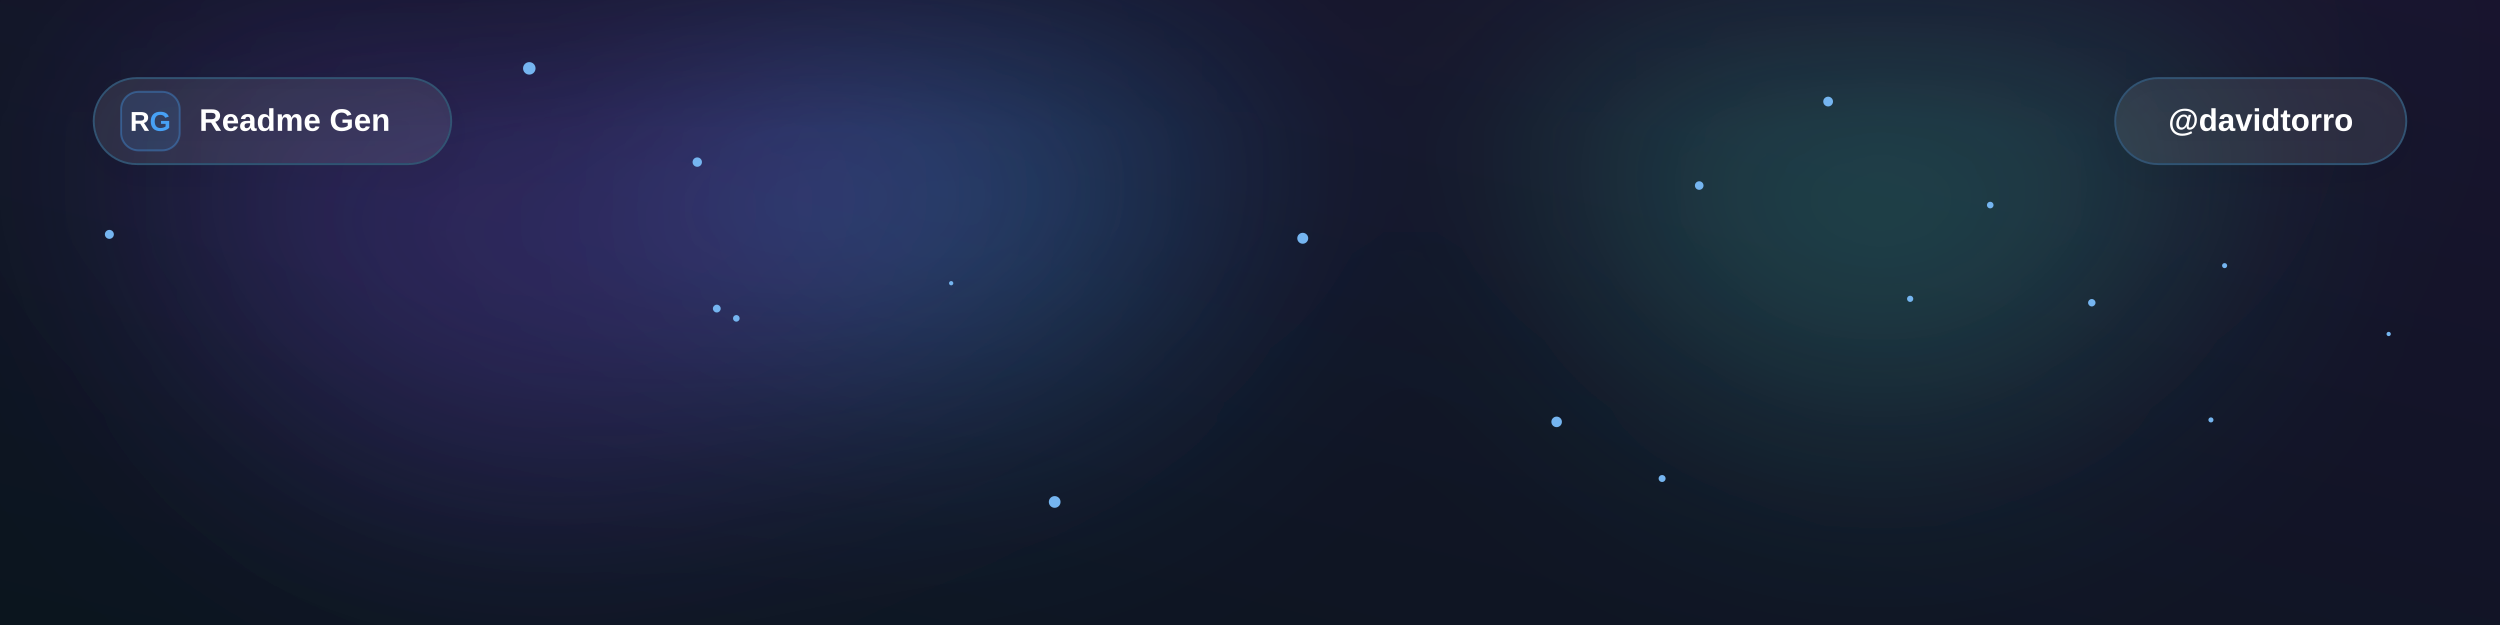
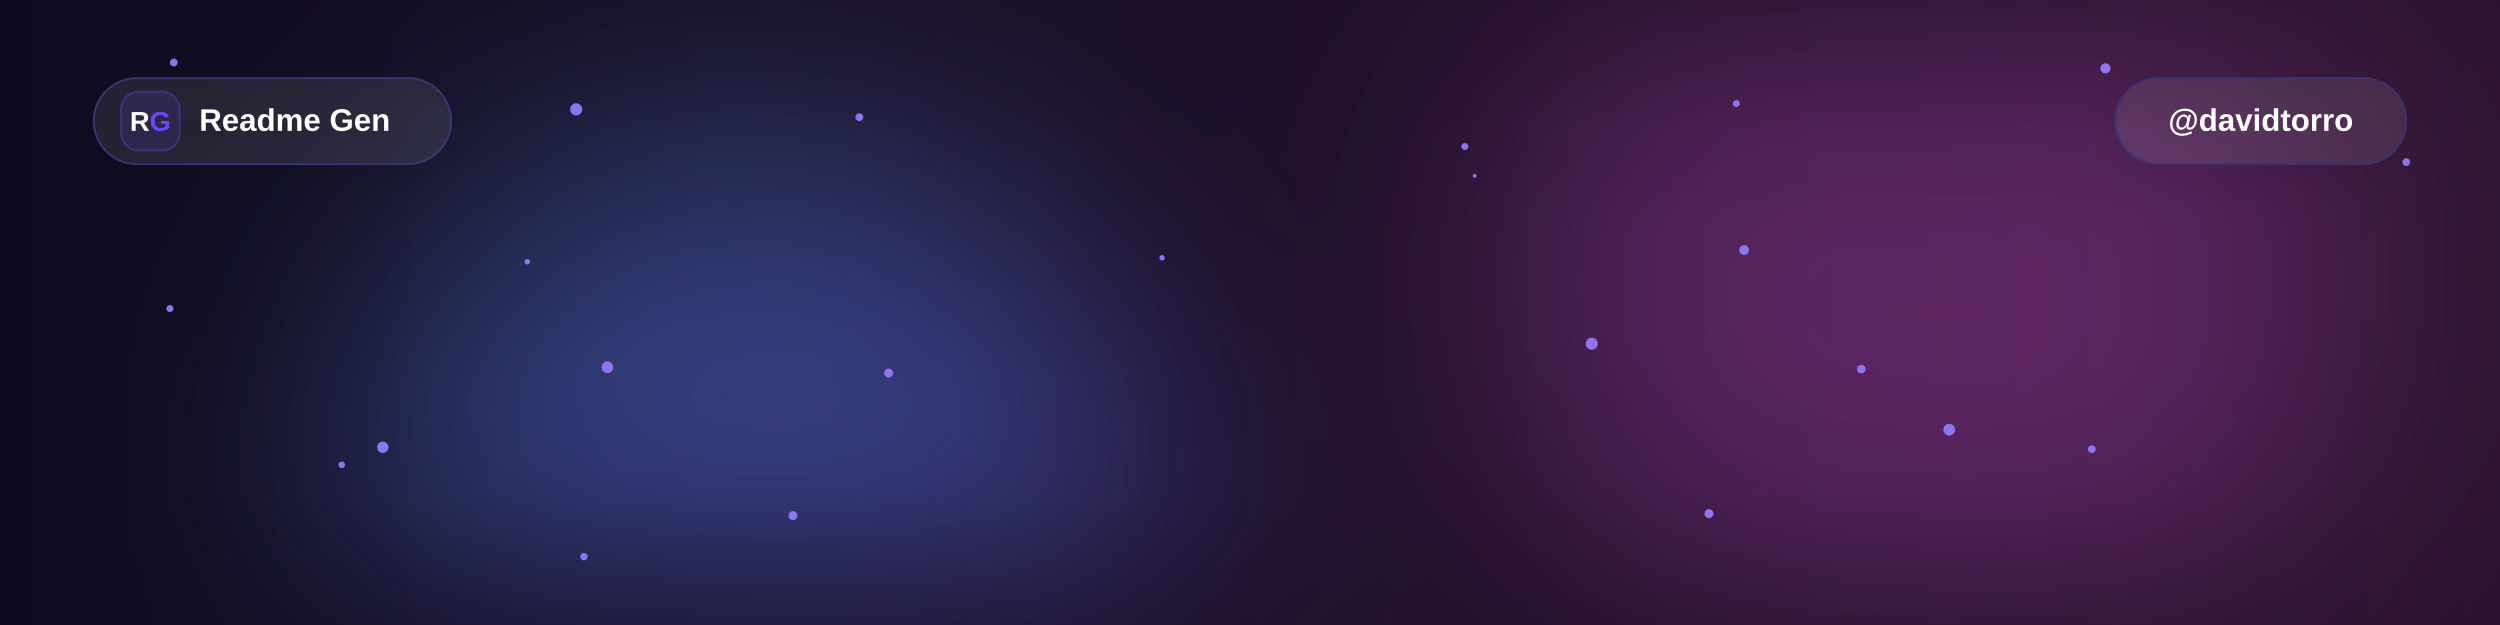
<svg xmlns="http://www.w3.org/2000/svg" width="1280" height="320" viewBox="0 0 1280 320" font-family="'Helvetica Neue', -apple-system, 'Segoe UI', Arial, sans-serif">
  <defs>
-     <linearGradient id="bg" x1="0" y1="1" x2="1" y2="0">
-       <stop offset="0" stop-color="hsl(209, 45%, 8%)" />
-       <stop offset="1" stop-color="hsl(249, 40%, 13%)" />
+     <linearGradient id="bg" x1="0" y1="0" x2="1" y2="0">
+       <stop offset="0" stop-color="hsl(252, 45%, 8%)" />
+       <stop offset="1" stop-color="hsl(292, 40%, 13%)" />
    </linearGradient>
    <filter id="blur" x="-60%" y="-60%" width="220%" height="220%">
      <feGaussianBlur stdDeviation="70" />
    </filter>
    <filter id="softShadow" x="-30%" y="-30%" width="160%" height="180%">
      <feDropShadow dx="0" dy="5" stdDeviation="9" flood-color="#000000" flood-opacity="0.35" />
    </filter>
    <style>
      .fade-1 { opacity: 0; animation: fadeIn 1.1s ease 0.1s forwards; }
      .fade-2 { opacity: 0; animation: fadeIn 1.1s ease 0.4s forwards; }
      .float-title { animation: floatTitle 7s ease-in-out 1.4s infinite; }
      .dot-a { animation: breathe 5s ease-in-out infinite; }
      .dot-b { animation: breathe 7s ease-in-out 2s infinite; }
      .dot-c { animation: breathe 6s ease-in-out 3.5s infinite; }
      .blob-a { animation: driftA 26s ease-in-out infinite; }
      .blob-b { animation: driftB 32s ease-in-out infinite; }
      .blob-c { animation: driftC 22s ease-in-out infinite; }
      .spin-a { animation: spin 16s linear infinite; }
      .spin-b { animation: spinRev 26s linear infinite; }
      .wave-a { animation: waveSlide 20s linear infinite; }
      .wave-b { animation: waveSlide 30s linear infinite reverse; }
      @keyframes fadeIn { from { opacity: 0; transform: translateY(8px); } to { opacity: 1; transform: translateY(0); } }
      @keyframes floatTitle { 0%, 100% { transform: translateY(0); } 50% { transform: translateY(-6px); } }
      @keyframes breathe { 0%, 100% { opacity: 0.15; } 50% { opacity: 0.5; } }
      @keyframes driftA { 0%, 100% { transform: translate(0,0) scale(1); } 50% { transform: translate(70px,30px) scale(1.12); } }
      @keyframes driftB { 0%, 100% { transform: translate(0,0) scale(1); } 50% { transform: translate(-60px,-20px) scale(0.9); } }
      @keyframes driftC { 0%, 100% { transform: translate(0,0); } 50% { transform: translate(40px,-35px); } }
      @keyframes spin { to { transform: rotate(360deg); } }
      @keyframes spinRev { to { transform: rotate(-360deg); } }
      @keyframes waveSlide { from { transform: translateX(0); } to { transform: translateX(-640px); } }
      @media (prefers-reduced-motion: reduce) {
        * { animation: none !important; opacity: 1 !important; }
      }</style>
  </defs>
  <rect width="1280" height="320" fill="url(#bg)" />
  <g filter="url(#blur)">
-     <circle cx="489" cy="69" r="134" fill="hsl(209, 90%, 62%)" opacity="0.32" class="blob-a" />
-     <circle cx="276" cy="48" r="201" fill="hsl(254, 85%, 64%)" opacity="0.28" class="blob-b" />
-     <circle cx="963" cy="43" r="164" fill="hsl(164, 80%, 60%)" opacity="0.24" class="blob-c" />
+     <circle cx="407" cy="316" r="216" fill="hsl(252, 90%, 62%)" opacity="0.32" class="blob-a" />
+     <circle cx="987" cy="139" r="213" fill="hsl(297, 85%, 64%)" opacity="0.28" class="blob-b" />
+     <circle cx="369" cy="248" r="201" fill="hsl(207, 80%, 60%)" opacity="0.24" class="blob-c" />
  </g>
  <g>
-     <circle cx="377" cy="163" r="1.7" fill="hsl(209, 80%, 70%)" class="dot-a" />
-     <circle cx="271" cy="35" r="3.2" fill="hsl(209, 80%, 70%)" class="dot-b" />
-     <circle cx="797" cy="216" r="2.7" fill="hsl(209, 80%, 70%)" class="dot-c" />
-     <circle cx="540" cy="257" r="3.0" fill="hsl(209, 80%, 70%)" class="dot-a" />
-     <circle cx="870" cy="95" r="2.2" fill="hsl(209, 80%, 70%)" class="dot-b" />
-     <circle cx="936" cy="52" r="2.5" fill="hsl(209, 80%, 70%)" class="dot-c" />
-     <circle cx="357" cy="83" r="2.4" fill="hsl(209, 80%, 70%)" class="dot-a" />
-     <circle cx="1139" cy="136" r="1.3" fill="hsl(209, 80%, 70%)" class="dot-b" />
-     <circle cx="1223" cy="171" r="1.1" fill="hsl(209, 80%, 70%)" class="dot-c" />
-     <circle cx="56" cy="120" r="2.3" fill="hsl(209, 80%, 70%)" class="dot-a" />
-     <circle cx="1019" cy="105" r="1.7" fill="hsl(209, 80%, 70%)" class="dot-b" />
-     <circle cx="978" cy="153" r="1.6" fill="hsl(209, 80%, 70%)" class="dot-c" />
-     <circle cx="1071" cy="155" r="1.9" fill="hsl(209, 80%, 70%)" class="dot-a" />
-     <circle cx="667" cy="122" r="2.8" fill="hsl(209, 80%, 70%)" class="dot-b" />
-     <circle cx="1132" cy="215" r="1.3" fill="hsl(209, 80%, 70%)" class="dot-c" />
-     <circle cx="851" cy="245" r="1.8" fill="hsl(209, 80%, 70%)" class="dot-a" />
-     <circle cx="487" cy="145" r="1.1" fill="hsl(209, 80%, 70%)" class="dot-b" />
-     <circle cx="367" cy="158" r="2.0" fill="hsl(209, 80%, 70%)" class="dot-c" />
+     <circle cx="455" cy="191" r="2.3" fill="hsl(252, 80%, 70%)" class="dot-a" />
+     <circle cx="196" cy="229" r="2.9" fill="hsl(252, 80%, 70%)" class="dot-b" />
+     <circle cx="750" cy="75" r="1.8" fill="hsl(252, 80%, 70%)" class="dot-c" />
+     <circle cx="1071" cy="230" r="2.0" fill="hsl(252, 80%, 70%)" class="dot-a" />
+     <circle cx="875" cy="263" r="2.3" fill="hsl(252, 80%, 70%)" class="dot-b" />
+     <circle cx="889" cy="53" r="1.8" fill="hsl(252, 80%, 70%)" class="dot-c" />
+     <circle cx="175" cy="238" r="1.7" fill="hsl(252, 80%, 70%)" class="dot-a" />
+     <circle cx="89" cy="32" r="2.0" fill="hsl(252, 80%, 70%)" class="dot-b" />
+     <circle cx="295" cy="56" r="3.1" fill="hsl(252, 80%, 70%)" class="dot-c" />
+     <circle cx="953" cy="189" r="2.2" fill="hsl(252, 80%, 70%)" class="dot-a" />
+     <circle cx="406" cy="264" r="2.3" fill="hsl(252, 80%, 70%)" class="dot-b" />
+     <circle cx="815" cy="176" r="3.1" fill="hsl(252, 80%, 70%)" class="dot-c" />
+     <circle cx="595" cy="132" r="1.4" fill="hsl(252, 80%, 70%)" class="dot-a" />
+     <circle cx="270" cy="134" r="1.4" fill="hsl(252, 80%, 70%)" class="dot-b" />
+     <circle cx="440" cy="60" r="2.0" fill="hsl(252, 80%, 70%)" class="dot-c" />
+     <circle cx="755" cy="90" r="1.0" fill="hsl(252, 80%, 70%)" class="dot-a" />
+     <circle cx="1078" cy="35" r="2.6" fill="hsl(252, 80%, 70%)" class="dot-b" />
+     <circle cx="299" cy="285" r="1.9" fill="hsl(252, 80%, 70%)" class="dot-c" />
+     <circle cx="87" cy="158" r="1.8" fill="hsl(252, 80%, 70%)" class="dot-a" />
+     <circle cx="893" cy="128" r="2.5" fill="hsl(252, 80%, 70%)" class="dot-b" />
+     <circle cx="998" cy="220" r="3.0" fill="hsl(252, 80%, 70%)" class="dot-c" />
+     <circle cx="311" cy="188" r="3.0" fill="hsl(252, 80%, 70%)" class="dot-a" />
+     <circle cx="1232" cy="83" r="2.0" fill="hsl(252, 80%, 70%)" class="dot-b" />
  </g>
  <g filter="url(#softShadow)">
-     <rect x="48" y="40" width="183" height="44" rx="22" fill="rgba(255,255,255,0.08)" stroke="hsl(209, 40%, 32%)" />
+     <rect x="48" y="40" width="183" height="44" rx="22" fill="rgba(255,255,255,0.08)" stroke="hsl(252, 40%, 32%)" />
  </g>
-   <rect x="62" y="47" width="30" height="30" rx="9" fill="hsl(209, 90%, 62%)" fill-opacity="0.12" stroke="hsl(209, 90%, 62%)" stroke-opacity="0.35" />
-   <text x="77" y="67" text-anchor="middle" font-size="14" font-weight="800" fill="#ffffff">R<tspan fill="hsl(209, 90%, 62%)">G</tspan>
+   <rect x="62" y="47" width="30" height="30" rx="9" fill="hsl(252, 90%, 62%)" fill-opacity="0.12" stroke="hsl(252, 90%, 62%)" stroke-opacity="0.35" />
+   <text x="77" y="67" text-anchor="middle" font-size="14" font-weight="800" fill="#ffffff">R<tspan fill="hsl(252, 90%, 62%)">G</tspan>
  </text>
  <text x="102" y="67" font-size="16" font-weight="700" fill="#ffffff">Readme Gen</text>
  <g filter="url(#softShadow)">
-     <rect x="1083" y="40" width="149" height="44" rx="22" fill="rgba(255,255,255,0.08)" stroke="hsl(209, 40%, 32%)" />
+     <rect x="1083" y="40" width="149" height="44" rx="22" fill="rgba(255,255,255,0.08)" stroke="hsl(252, 40%, 32%)" />
  </g>
  <text x="1157.5" y="67" text-anchor="middle" font-size="16" font-weight="700" fill="#ffffff">@davidtorro</text>
  <g filter="url(#softShadow)" class="fade-1">
-     <text x="640" y="186" text-anchor="middle" font-size="84" font-weight="800" letter-spacing="-3" fill="#ffffff" class="float-title">README<tspan fill="hsl(209, 90%, 62%)"> GEN</tspan>
+     <text x="640" y="186" text-anchor="middle" font-size="84" font-weight="800" letter-spacing="-3" fill="#ffffff" class="float-title">README<tspan fill="hsl(252, 90%, 62%)"> GEN</tspan>
    </text>
  </g>
-   <text x="640" y="232" text-anchor="middle" font-size="19" fill="hsl(209, 25%, 82%)" class="fade-2">README.md generator for your projects. Creates a professional and attractive README</text>
-   <text x="640" y="259" text-anchor="middle" font-size="19" fill="hsl(209, 25%, 82%)" class="fade-2">quickly with optional local AI enrichment.</text>
+   <text x="640" y="232" text-anchor="middle" font-size="19" fill="hsl(252, 25%, 82%)" class="fade-2">README.md generator for your projects. Creates a professional and attractive README</text>
+   <text x="640" y="259" text-anchor="middle" font-size="19" fill="hsl(252, 25%, 82%)" class="fade-2">quickly with optional local AI enrichment.</text>
</svg>
